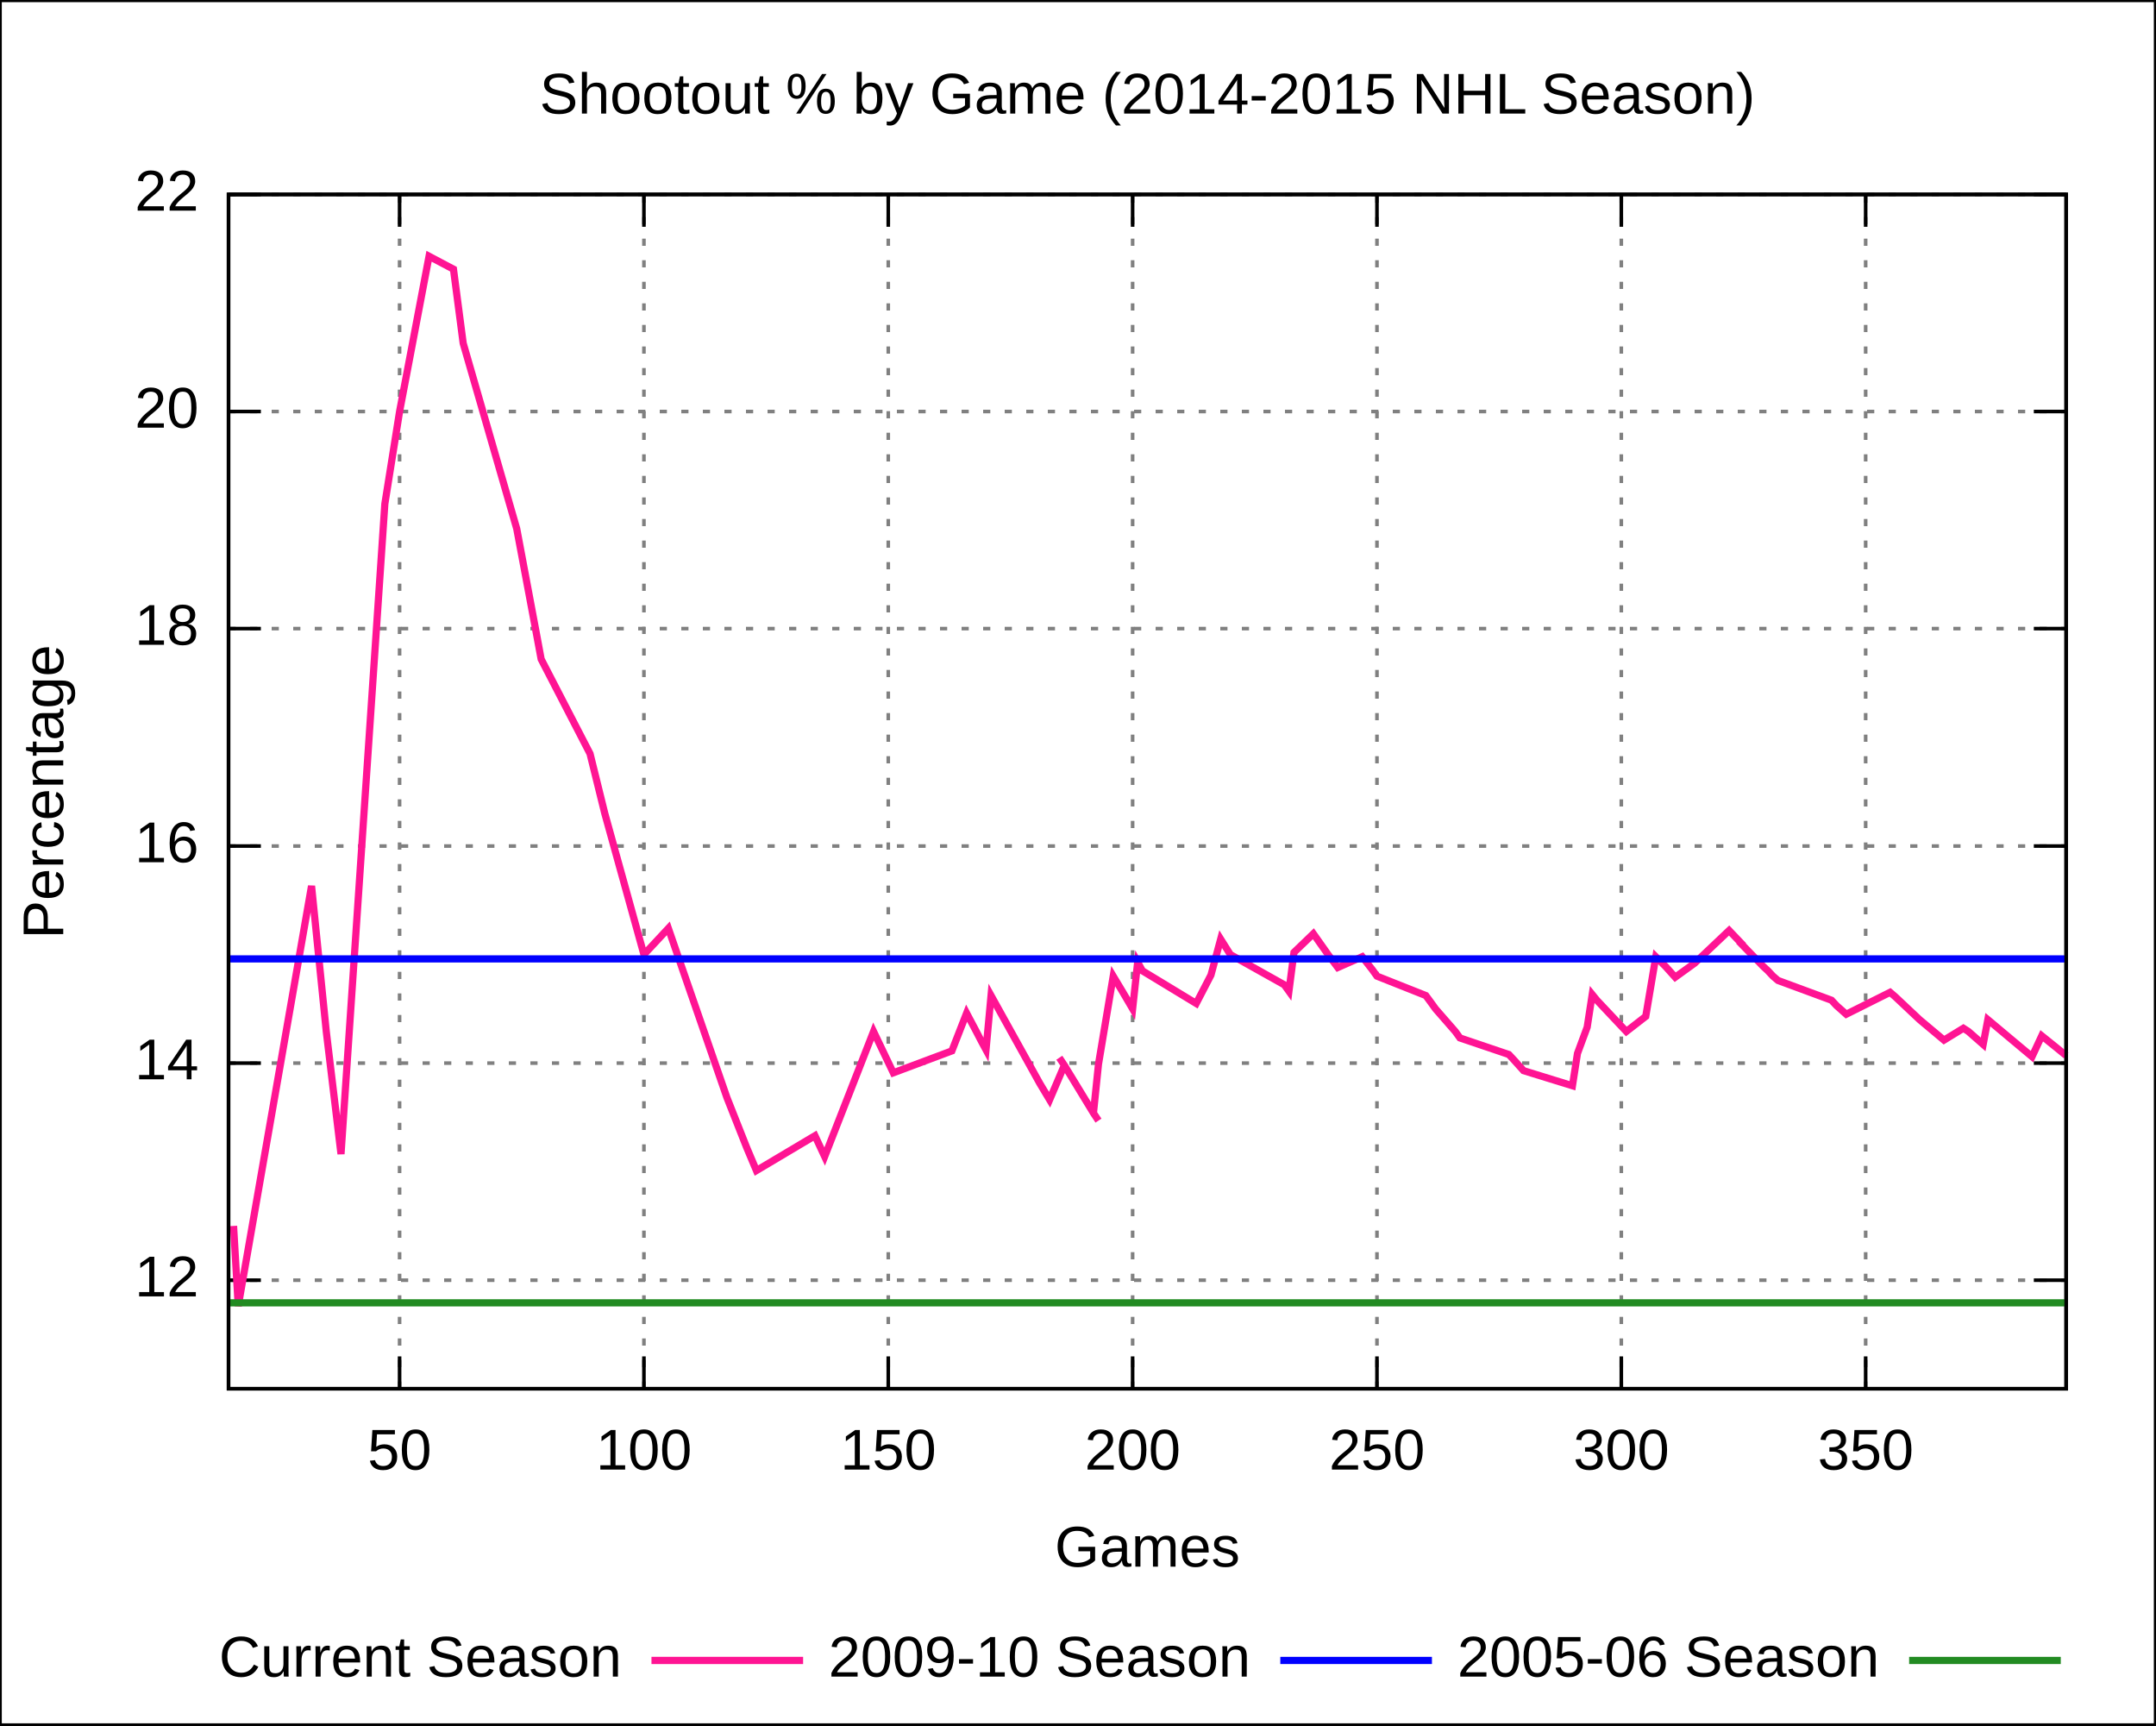
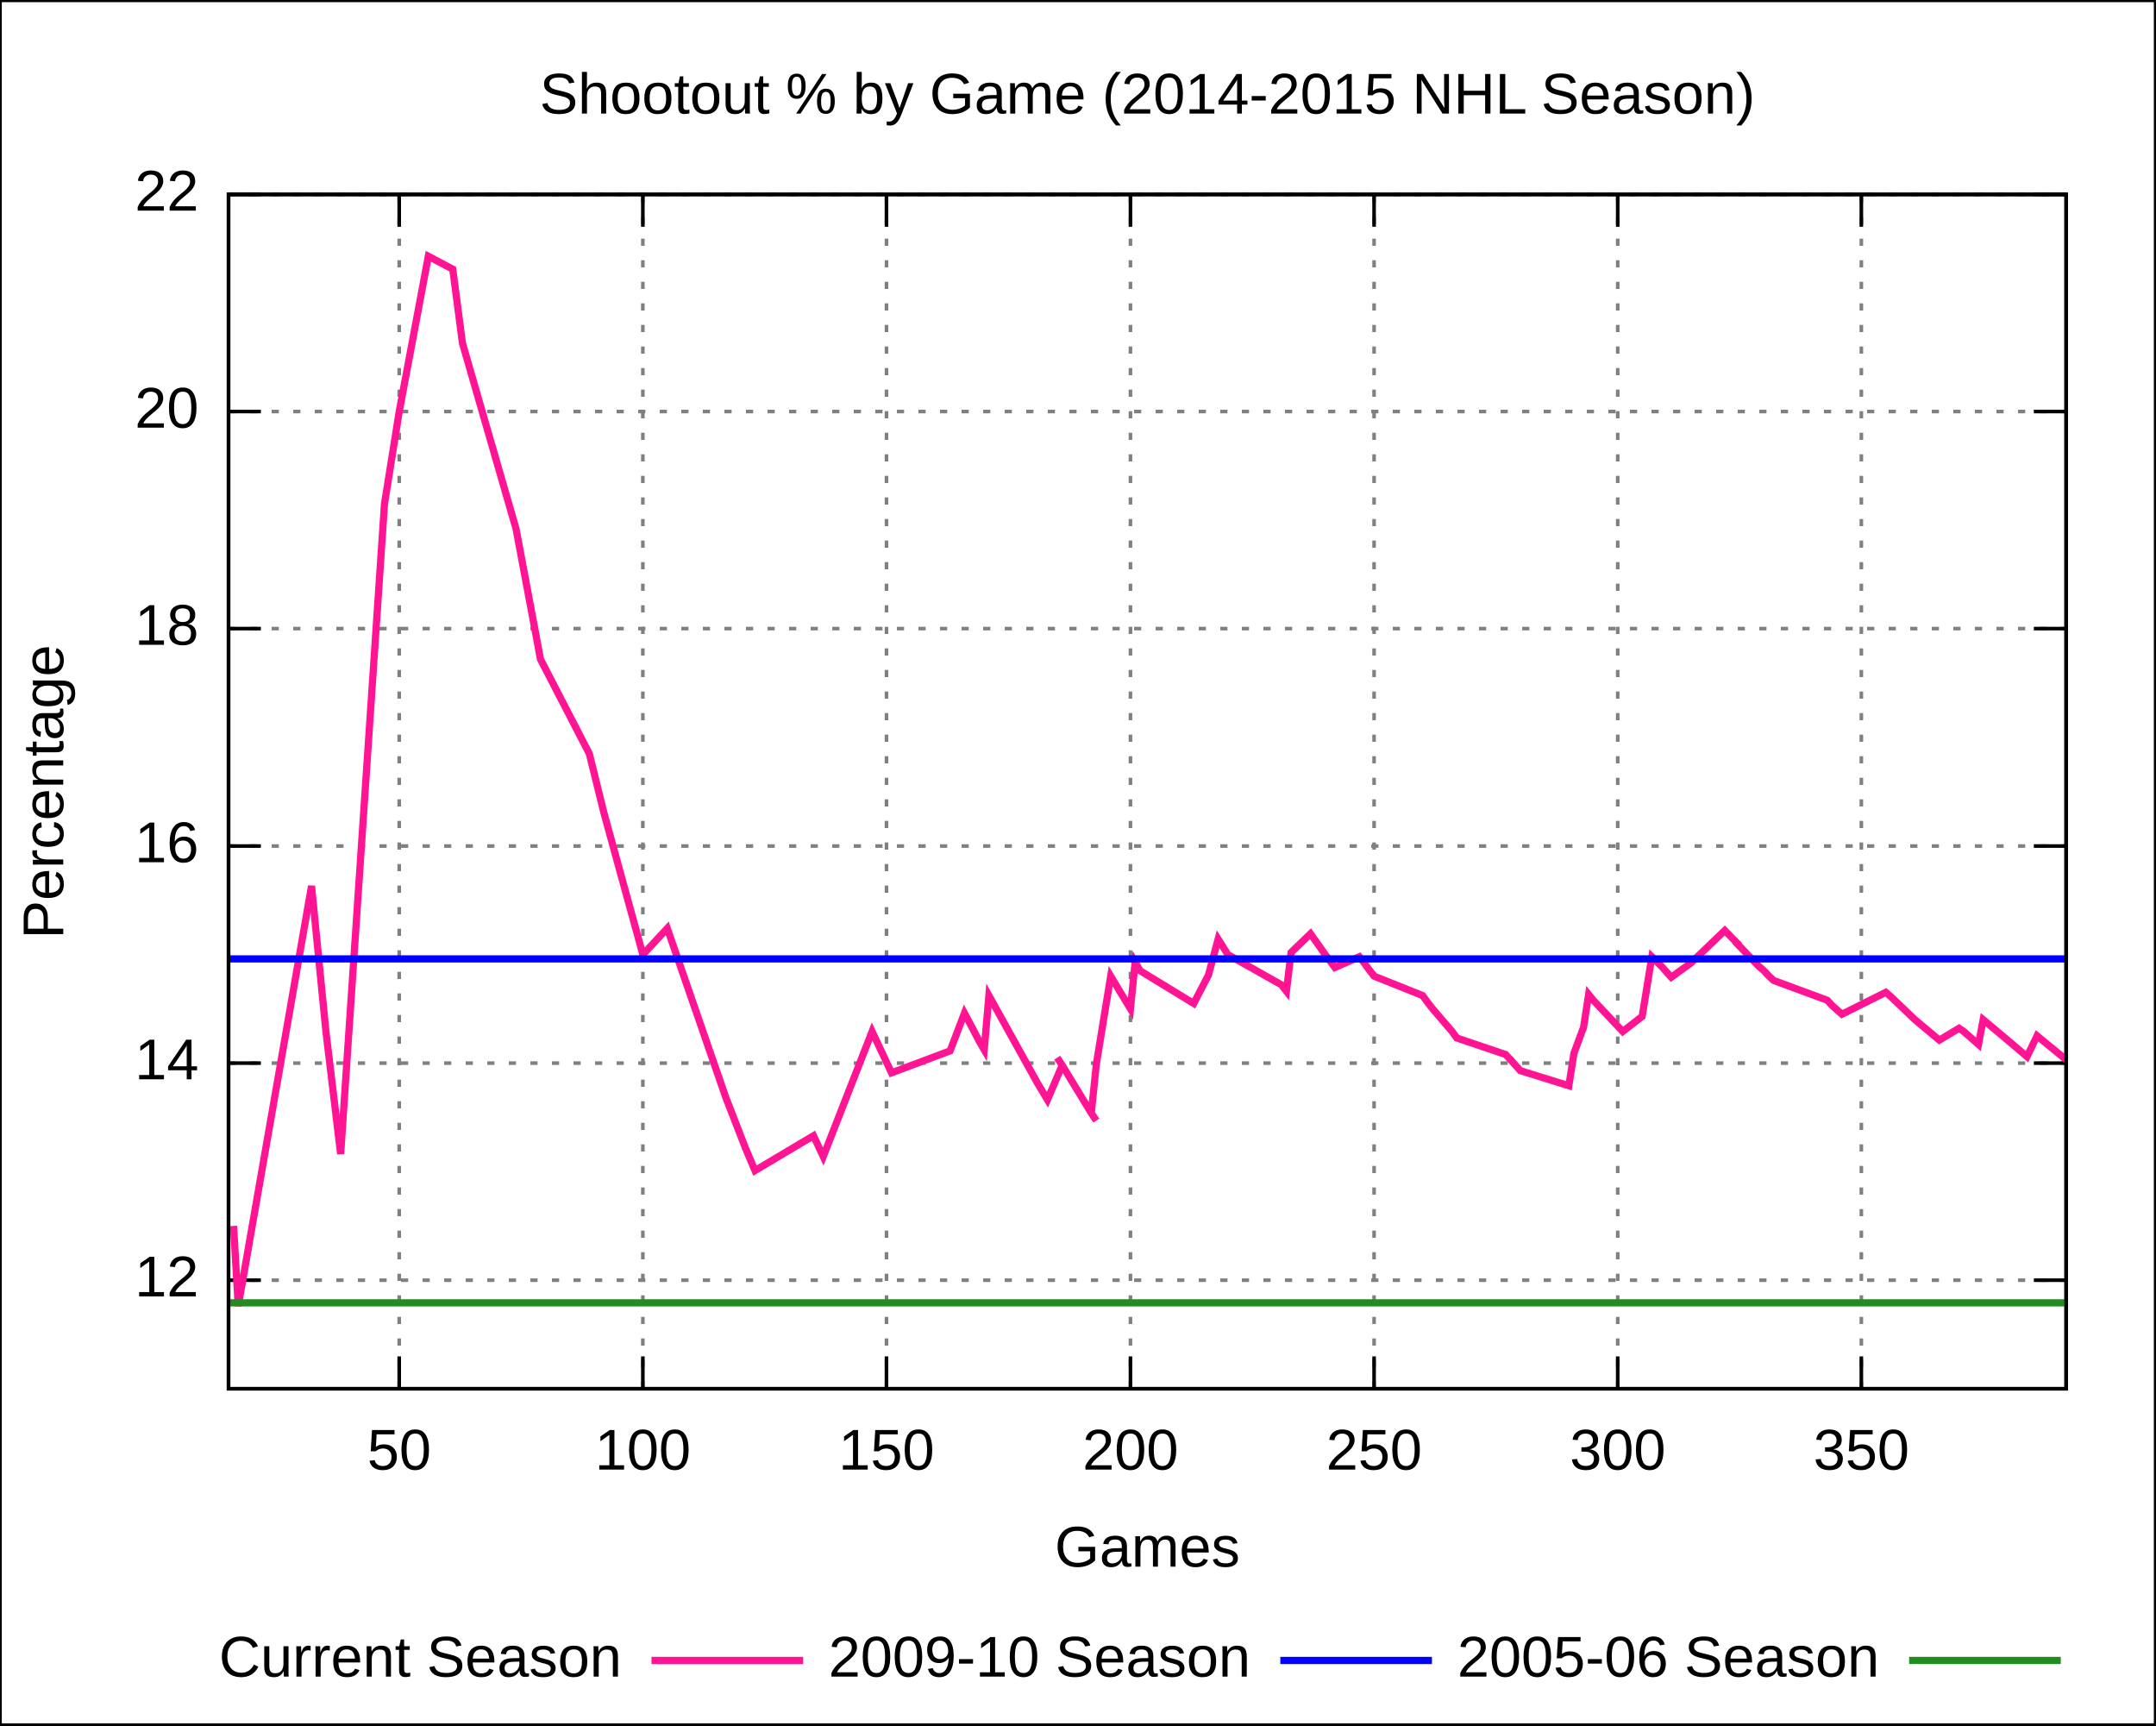
<svg xmlns="http://www.w3.org/2000/svg" xmlns:xlink="http://www.w3.org/1999/xlink" width="600" height="480" viewBox="0 0 600 480">
  <g id="gnuplot_canvas">
    <rect x="0" y="0" width="600" height="480" fill="none" />
    <defs>
      <circle id="gpDot" r="0.5" stroke-width="0.5" />
      <path id="gpPt0" stroke-width="0.222" stroke="currentColor" d="M-1,0 h2 M0,-1 v2" />
      <path id="gpPt1" stroke-width="0.222" stroke="currentColor" d="M-1,-1 L1,1 M1,-1 L-1,1" />
      <path id="gpPt2" stroke-width="0.222" stroke="currentColor" d="M-1,0 L1,0 M0,-1 L0,1 M-1,-1 L1,1 M-1,1 L1,-1" />
      <rect id="gpPt3" stroke-width="0.222" stroke="currentColor" x="-1" y="-1" width="2" height="2" />
      <rect id="gpPt4" stroke-width="0.222" stroke="currentColor" fill="currentColor" x="-1" y="-1" width="2" height="2" />
      <circle id="gpPt5" stroke-width="0.222" stroke="currentColor" cx="0" cy="0" r="1" />
      <use xlink:href="#gpPt5" id="gpPt6" fill="currentColor" stroke="none" />
      <path id="gpPt7" stroke-width="0.222" stroke="currentColor" d="M0,-1.33 L-1.33,0.67 L1.33,0.67 z" />
      <use xlink:href="#gpPt7" id="gpPt8" fill="currentColor" stroke="none" />
      <use xlink:href="#gpPt7" id="gpPt9" stroke="currentColor" transform="rotate(180)" />
      <use xlink:href="#gpPt9" id="gpPt10" fill="currentColor" stroke="none" />
      <use xlink:href="#gpPt3" id="gpPt11" stroke="currentColor" transform="rotate(45)" />
      <use xlink:href="#gpPt11" id="gpPt12" fill="currentColor" stroke="none" />
    </defs>
    <g style="fill:none; color:white; stroke:currentColor; stroke-width:1.00; stroke-linecap:butt; stroke-linejoin:miter">
</g>
    <g style="fill:none; color:black; stroke:currentColor; stroke-width:1.00; stroke-linecap:butt; stroke-linejoin:miter">
      <g style="stroke:none; shape-rendering:crispEdges">
        <polygon fill="rgb(255, 255, 255)" points="0.0,480.0 599.9,480.0 599.9,0.1 0.0,0.1 " />
      </g>
      <path stroke="black" d="M0.0,480.0 L0.0,0.1 L599.9,0.1 L599.9,480.0 L0.0,480.0  " />
    </g>
    <g style="fill:none; color:gray; stroke:currentColor; stroke-width:1.00; stroke-linecap:butt; stroke-linejoin:miter">
      <path stroke="gray" stroke-dasharray=" 2,4" class="gridline" d="M63.6,356.2 L575.0,356.2  " />
    </g>
    <g style="fill:none; color:black; stroke:currentColor; stroke-width:1.00; stroke-linecap:butt; stroke-linejoin:miter">
      <path stroke="black" d="M63.6,356.2 L72.6,356.2 M575.0,356.2 L566.0,356.2  " />
      <g transform="translate(55.3,360.7)" style="stroke:none; fill:black; font-family:Arial; font-size:12.00pt; text-anchor:end">
        <text> 12</text>
      </g>
    </g>
    <g style="fill:none; color:gray; stroke:currentColor; stroke-width:1.00; stroke-linecap:butt; stroke-linejoin:miter">
      <path stroke="gray" stroke-dasharray=" 2,4" class="gridline" d="M63.6,295.8 L575.0,295.8  " />
    </g>
    <g style="fill:none; color:black; stroke:currentColor; stroke-width:1.00; stroke-linecap:butt; stroke-linejoin:miter">
      <path stroke="black" d="M63.6,295.8 L72.6,295.8 M575.0,295.8 L566.0,295.8  " />
      <g transform="translate(55.3,300.3)" style="stroke:none; fill:black; font-family:Arial; font-size:12.00pt; text-anchor:end">
        <text> 14</text>
      </g>
    </g>
    <g style="fill:none; color:gray; stroke:currentColor; stroke-width:1.00; stroke-linecap:butt; stroke-linejoin:miter">
      <path stroke="gray" stroke-dasharray=" 2,4" class="gridline" d="M63.6,235.4 L575.0,235.4  " />
    </g>
    <g style="fill:none; color:black; stroke:currentColor; stroke-width:1.00; stroke-linecap:butt; stroke-linejoin:miter">
      <path stroke="black" d="M63.6,235.4 L72.6,235.4 M575.0,235.4 L566.0,235.4  " />
      <g transform="translate(55.3,239.9)" style="stroke:none; fill:black; font-family:Arial; font-size:12.00pt; text-anchor:end">
        <text> 16</text>
      </g>
    </g>
    <g style="fill:none; color:gray; stroke:currentColor; stroke-width:1.00; stroke-linecap:butt; stroke-linejoin:miter">
      <path stroke="gray" stroke-dasharray=" 2,4" class="gridline" d="M63.6,174.9 L575.0,174.9  " />
    </g>
    <g style="fill:none; color:black; stroke:currentColor; stroke-width:1.00; stroke-linecap:butt; stroke-linejoin:miter">
      <path stroke="black" d="M63.6,174.9 L72.6,174.9 M575.0,174.9 L566.0,174.9  " />
      <g transform="translate(55.3,179.4)" style="stroke:none; fill:black; font-family:Arial; font-size:12.00pt; text-anchor:end">
        <text> 18</text>
      </g>
    </g>
    <g style="fill:none; color:gray; stroke:currentColor; stroke-width:1.00; stroke-linecap:butt; stroke-linejoin:miter">
      <path stroke="gray" stroke-dasharray=" 2,4" class="gridline" d="M63.6,114.5 L575.0,114.5  " />
    </g>
    <g style="fill:none; color:black; stroke:currentColor; stroke-width:1.00; stroke-linecap:butt; stroke-linejoin:miter">
      <path stroke="black" d="M63.6,114.5 L72.6,114.5 M575.0,114.5 L566.0,114.5  " />
      <g transform="translate(55.3,119.0)" style="stroke:none; fill:black; font-family:Arial; font-size:12.00pt; text-anchor:end">
        <text> 20</text>
      </g>
    </g>
    <g style="fill:none; color:gray; stroke:currentColor; stroke-width:1.00; stroke-linecap:butt; stroke-linejoin:miter">
      <path stroke="gray" stroke-dasharray=" 2,4" class="gridline" d="M63.6,54.1 L575.0,54.1  " />
    </g>
    <g style="fill:none; color:black; stroke:currentColor; stroke-width:1.00; stroke-linecap:butt; stroke-linejoin:miter">
      <path stroke="black" d="M63.6,54.1 L72.6,54.1 M575.0,54.1 L566.0,54.1  " />
      <g transform="translate(55.3,58.6)" style="stroke:none; fill:black; font-family:Arial; font-size:12.00pt; text-anchor:end">
        <text> 22</text>
      </g>
    </g>
    <g style="fill:none; color:gray; stroke:currentColor; stroke-width:1.00; stroke-linecap:butt; stroke-linejoin:miter">
-       <path stroke="gray" stroke-dasharray=" 2,4" class="gridline" d="M111.2,386.4 L111.2,54.1  " />
+       <path stroke="gray" stroke-dasharray=" 2,4" class="gridline" d="M111.1,386.4 L111.1,54.1  " />
    </g>
    <g style="fill:none; color:black; stroke:currentColor; stroke-width:1.00; stroke-linecap:butt; stroke-linejoin:miter">
-       <path stroke="black" d="M111.2,386.4 L111.2,377.4 M111.2,54.1 L111.2,63.1  " />
-       <g transform="translate(111.2,408.9)" style="stroke:none; fill:black; font-family:Arial; font-size:12.00pt; text-anchor:middle">
+       <path stroke="black" d="M111.1,386.4 L111.1,377.4 M111.1,54.1 L111.1,63.1  " />
+       <g transform="translate(111.1,408.9)" style="stroke:none; fill:black; font-family:Arial; font-size:12.00pt; text-anchor:middle">
        <text> 50</text>
      </g>
    </g>
    <g style="fill:none; color:gray; stroke:currentColor; stroke-width:1.00; stroke-linecap:butt; stroke-linejoin:miter">
-       <path stroke="gray" stroke-dasharray=" 2,4" class="gridline" d="M179.2,386.4 L179.2,54.1  " />
+       <path stroke="gray" stroke-dasharray=" 2,4" class="gridline" d="M178.9,386.4 L178.9,54.1  " />
    </g>
    <g style="fill:none; color:black; stroke:currentColor; stroke-width:1.00; stroke-linecap:butt; stroke-linejoin:miter">
-       <path stroke="black" d="M179.2,386.4 L179.2,377.4 M179.2,54.1 L179.2,63.1  " />
-       <g transform="translate(179.2,408.9)" style="stroke:none; fill:black; font-family:Arial; font-size:12.00pt; text-anchor:middle">
+       <path stroke="black" d="M178.9,386.4 L178.9,377.4 M178.9,54.1 L178.9,63.1  " />
+       <g transform="translate(178.9,408.9)" style="stroke:none; fill:black; font-family:Arial; font-size:12.00pt; text-anchor:middle">
        <text> 100</text>
      </g>
    </g>
    <g style="fill:none; color:gray; stroke:currentColor; stroke-width:1.00; stroke-linecap:butt; stroke-linejoin:miter">
-       <path stroke="gray" stroke-dasharray=" 2,4" class="gridline" d="M247.2,386.4 L247.2,54.1  " />
+       <path stroke="gray" stroke-dasharray=" 2,4" class="gridline" d="M246.7,386.4 L246.7,54.1  " />
    </g>
    <g style="fill:none; color:black; stroke:currentColor; stroke-width:1.00; stroke-linecap:butt; stroke-linejoin:miter">
-       <path stroke="black" d="M247.2,386.4 L247.2,377.4 M247.2,54.1 L247.2,63.1  " />
-       <g transform="translate(247.2,408.9)" style="stroke:none; fill:black; font-family:Arial; font-size:12.00pt; text-anchor:middle">
+       <path stroke="black" d="M246.7,386.4 L246.7,377.4 M246.7,54.1 L246.7,63.1  " />
+       <g transform="translate(246.7,408.9)" style="stroke:none; fill:black; font-family:Arial; font-size:12.00pt; text-anchor:middle">
        <text> 150</text>
      </g>
    </g>
    <g style="fill:none; color:gray; stroke:currentColor; stroke-width:1.00; stroke-linecap:butt; stroke-linejoin:miter">
-       <path stroke="gray" stroke-dasharray=" 2,4" class="gridline" d="M315.2,386.4 L315.2,54.1  " />
+       <path stroke="gray" stroke-dasharray=" 2,4" class="gridline" d="M314.6,386.4 L314.6,54.1  " />
    </g>
    <g style="fill:none; color:black; stroke:currentColor; stroke-width:1.00; stroke-linecap:butt; stroke-linejoin:miter">
-       <path stroke="black" d="M315.2,386.4 L315.2,377.4 M315.2,54.1 L315.2,63.1  " />
-       <g transform="translate(315.2,408.9)" style="stroke:none; fill:black; font-family:Arial; font-size:12.00pt; text-anchor:middle">
+       <path stroke="black" d="M314.6,386.4 L314.6,377.4 M314.6,54.1 L314.6,63.1  " />
+       <g transform="translate(314.6,408.9)" style="stroke:none; fill:black; font-family:Arial; font-size:12.00pt; text-anchor:middle">
        <text> 200</text>
      </g>
    </g>
    <g style="fill:none; color:gray; stroke:currentColor; stroke-width:1.00; stroke-linecap:butt; stroke-linejoin:miter">
-       <path stroke="gray" stroke-dasharray=" 2,4" class="gridline" d="M383.2,386.4 L383.2,54.1  " />
+       <path stroke="gray" stroke-dasharray=" 2,4" class="gridline" d="M382.4,386.4 L382.4,54.1  " />
    </g>
    <g style="fill:none; color:black; stroke:currentColor; stroke-width:1.00; stroke-linecap:butt; stroke-linejoin:miter">
-       <path stroke="black" d="M383.2,386.4 L383.2,377.4 M383.2,54.1 L383.2,63.1  " />
-       <g transform="translate(383.2,408.9)" style="stroke:none; fill:black; font-family:Arial; font-size:12.00pt; text-anchor:middle">
+       <path stroke="black" d="M382.4,386.4 L382.4,377.4 M382.4,54.1 L382.4,63.1  " />
+       <g transform="translate(382.4,408.9)" style="stroke:none; fill:black; font-family:Arial; font-size:12.00pt; text-anchor:middle">
        <text> 250</text>
      </g>
    </g>
    <g style="fill:none; color:gray; stroke:currentColor; stroke-width:1.00; stroke-linecap:butt; stroke-linejoin:miter">
-       <path stroke="gray" stroke-dasharray=" 2,4" class="gridline" d="M451.2,386.4 L451.2,54.1  " />
+       <path stroke="gray" stroke-dasharray=" 2,4" class="gridline" d="M450.2,386.4 L450.2,54.1  " />
    </g>
    <g style="fill:none; color:black; stroke:currentColor; stroke-width:1.00; stroke-linecap:butt; stroke-linejoin:miter">
-       <path stroke="black" d="M451.2,386.4 L451.2,377.4 M451.2,54.1 L451.2,63.1  " />
-       <g transform="translate(451.2,408.9)" style="stroke:none; fill:black; font-family:Arial; font-size:12.00pt; text-anchor:middle">
+       <path stroke="black" d="M450.2,386.4 L450.2,377.4 M450.2,54.1 L450.2,63.1  " />
+       <g transform="translate(450.2,408.9)" style="stroke:none; fill:black; font-family:Arial; font-size:12.00pt; text-anchor:middle">
        <text> 300</text>
      </g>
    </g>
    <g style="fill:none; color:gray; stroke:currentColor; stroke-width:1.00; stroke-linecap:butt; stroke-linejoin:miter">
-       <path stroke="gray" stroke-dasharray=" 2,4" class="gridline" d="M519.2,386.4 L519.2,54.1  " />
+       <path stroke="gray" stroke-dasharray=" 2,4" class="gridline" d="M518.0,386.4 L518.0,54.1  " />
    </g>
    <g style="fill:none; color:black; stroke:currentColor; stroke-width:1.00; stroke-linecap:butt; stroke-linejoin:miter">
-       <path stroke="black" d="M519.2,386.4 L519.2,377.4 M519.2,54.1 L519.2,63.1  " />
-       <g transform="translate(519.2,408.9)" style="stroke:none; fill:black; font-family:Arial; font-size:12.00pt; text-anchor:middle">
+       <path stroke="black" d="M518.0,386.4 L518.0,377.4 M518.0,54.1 L518.0,63.1  " />
+       <g transform="translate(518.0,408.9)" style="stroke:none; fill:black; font-family:Arial; font-size:12.00pt; text-anchor:middle">
        <text> 350</text>
      </g>
      <path stroke="black" d="M63.6,54.1 L63.6,386.4 L575.0,386.4 L575.0,54.1 L63.6,54.1 Z  " />
      <g transform="translate(17.6,220.3) rotate(270)" style="stroke:none; fill:black; font-family:Arial; font-size:12.00pt; text-anchor:middle">
        <text>Percentage</text>
      </g>
      <g transform="translate(319.3,435.9)" style="stroke:none; fill:black; font-family:Arial; font-size:12.00pt; text-anchor:middle">
        <text>Games</text>
      </g>
      <g transform="translate(319.3,31.6)" style="stroke:none; fill:black; font-family:Arial; font-size:12.00pt; text-anchor:middle">
        <text>Shootout % by Game (2014-2015 NHL Season)</text>
      </g>
    </g>
    <g id="gnuplot_plot_1">
      <g style="fill:none; color:white; stroke:black; stroke-width:2.00; stroke-linecap:butt; stroke-linejoin:miter">
</g>
      <g style="fill:none; color:red; stroke:currentColor; stroke-width:2.00; stroke-linecap:butt; stroke-linejoin:miter">
        <g transform="translate(173.0,466.5)" style="stroke:none; fill:black; font-family:Arial; font-size:12.00pt; text-anchor:end">
          <text>Current Season</text>
        </g>
-         <path stroke="rgb(255,  20, 147)" d="M181.3,462.0 L223.5,462.0 M65.0,341.1 L66.3,363.4 L86.7,246.5 L90.8,287.0 L94.9,321.1 L107.1,140.2    L111.2,114.5 L119.4,71.3 L126.2,74.9 L128.9,95.5 L143.8,147.1 L149.3,176.4 L150.6,183.4 L164.2,209.7    L168.3,226.3 L179.2,265.6 L186.0,258.3 L202.3,305.4 L207.8,319.3 L210.5,325.7 L226.8,316.0 L229.5,321.8    L243.1,287.0 L248.6,298.5 L264.9,292.4 L269.0,281.9 L271.7,287.0 L273.1,289.7 L274.4,292.1 L275.8,277.0    L289.4,301.5 L292.1,306.0 L296.2,296.4 L294.8,294.3 L296.2,296.4 L304.3,309.7 L305.7,311.8 L304.3,309.7    L305.7,296.1 L309.8,271.6 L312.5,276.1 L315.2,280.7 L316.6,267.7 L317.9,270.1 L332.9,279.2 L337.0,271.3    L339.7,261.3 L342.4,265.6 L357.4,274.0 L358.7,275.8 L360.1,265.0 L365.5,259.8 L369.6,265.6 L372.3,269.2    L379.1,266.2 L380.5,268.0 L381.9,269.8 L383.2,271.6 L396.8,277.0 L398.2,278.9 L399.5,280.7 L405.0,287.0    L406.3,288.8 L419.9,293.4 L421.3,294.9 L424.0,297.9 L437.6,302.1 L439.0,293.1 L441.7,285.8 L443.1,276.7    L444.4,278.3 L452.6,287.0 L458.0,282.8 L460.8,266.2 L463.5,268.9 L466.2,271.9 L471.6,268.0 L481.2,258.9    L485.2,263.1 L483.9,261.9 L490.7,268.9 L492.0,270.1 L493.4,271.6 L494.8,272.8 L509.7,278.3 L511.1,279.8    L513.8,282.2 L526.0,276.1 L527.4,277.3 L534.2,283.7 L541.0,289.4 L546.4,286.1 L547.8,287.0 L551.9,290.6    L553.2,283.7 L560.0,289.4 L565.5,294.0 L568.2,288.2 L572.3,291.5 L575.0,293.7  " />
+         <path stroke="rgb(255,  20, 147)" d="M181.3,462.0 L223.5,462.0 M65.0,341.1 L66.3,363.4 L86.7,246.5 L90.7,287.0 L94.8,321.1 L107.0,140.2    L111.1,114.5 L119.2,71.3 L126.0,74.9 L128.7,95.5 L143.6,147.1 L149.1,176.4 L150.4,183.4 L164.0,209.7    L168.1,226.3 L178.9,265.6 L185.7,258.3 L202.0,305.4 L207.4,319.3 L210.1,325.7 L226.4,316.0 L229.1,321.8    L242.7,287.0 L248.1,298.5 L264.4,292.4 L268.4,281.9 L271.1,287.0 L272.5,289.7 L273.9,292.1 L275.2,277.0    L288.8,301.5 L291.5,306.0 L295.6,296.4 L294.2,294.3 L295.6,296.4 L303.7,309.7 L305.1,311.8 L303.7,309.7    L305.1,296.1 L309.1,271.6 L311.8,276.1 L314.6,280.7 L315.9,267.7 L317.3,270.1 L332.2,279.2 L336.3,271.3    L339.0,261.3 L341.7,265.6 L356.6,274.0 L358.0,275.8 L359.3,265.0 L364.7,259.8 L368.8,265.6 L371.5,269.2    L378.3,266.2 L379.7,268.0 L381.0,269.8 L382.4,271.6 L395.9,277.0 L397.3,278.9 L398.7,280.7 L404.1,287.0    L405.4,288.8 L419.0,293.4 L420.4,294.9 L423.1,297.9 L436.6,302.1 L438.0,293.1 L440.7,285.8 L442.1,276.7    L443.4,278.3 L451.6,287.0 L457.0,282.8 L459.7,266.2 L462.4,268.9 L465.1,271.9 L470.5,268.0 L480.0,258.9    L484.1,263.1 L482.8,261.9 L489.5,268.9 L490.9,270.1 L492.3,271.6 L493.6,272.8 L508.5,278.3 L509.9,279.8    L512.6,282.2 L524.8,276.1 L526.2,277.3 L532.9,283.7 L539.7,289.4 L545.2,286.1 L546.5,287.0 L550.6,290.6    L551.9,283.7 L558.7,289.4 L564.1,294.0 L566.9,288.2 L570.9,291.5 L573.6,293.7 L575.0,294.9  " />
      </g>
    </g>
    <g id="gnuplot_plot_2">
      <g style="fill:none; color:green; stroke:currentColor; stroke-width:2.00; stroke-linecap:butt; stroke-linejoin:miter">
        <g transform="translate(348.0,466.5)" style="stroke:none; fill:black; font-family:Arial; font-size:12.00pt; text-anchor:end">
          <text>2009-10 Season</text>
        </g>
        <path stroke="rgb(  0,   0, 255)" d="M356.3,462.0 L398.5,462.0 M63.6,266.8 L68.8,266.8 L73.9,266.8 L79.1,266.8 L84.3,266.8 L89.4,266.8    L94.6,266.8 L99.8,266.8 L104.9,266.8 L110.1,266.8 L115.3,266.8 L120.4,266.8 L125.6,266.8 L130.8,266.8    L135.9,266.8 L141.1,266.8 L146.3,266.8 L151.4,266.8 L156.6,266.8 L161.7,266.8 L166.9,266.8 L172.1,266.8    L177.2,266.8 L182.4,266.8 L187.6,266.8 L192.7,266.8 L197.9,266.8 L203.1,266.8 L208.2,266.8 L213.4,266.8    L218.6,266.8 L223.7,266.8 L228.9,266.8 L234.1,266.8 L239.2,266.8 L244.4,266.8 L249.6,266.8 L254.7,266.8    L259.9,266.8 L265.1,266.8 L270.2,266.8 L275.4,266.8 L280.6,266.8 L285.7,266.8 L290.9,266.8 L296.1,266.8    L301.2,266.8 L306.4,266.8 L311.6,266.8 L316.7,266.8 L321.9,266.8 L327.0,266.8 L332.2,266.8 L337.4,266.8    L342.5,266.8 L347.7,266.8 L352.9,266.8 L358.0,266.8 L363.2,266.8 L368.4,266.8 L373.5,266.8 L378.7,266.8    L383.9,266.8 L389.0,266.8 L394.2,266.8 L399.4,266.8 L404.5,266.8 L409.7,266.8 L414.9,266.8 L420.0,266.8    L425.2,266.8 L430.4,266.8 L435.5,266.8 L440.7,266.8 L445.9,266.8 L451.0,266.8 L456.2,266.8 L461.4,266.8    L466.5,266.8 L471.7,266.8 L476.9,266.8 L482.0,266.8 L487.2,266.8 L492.3,266.8 L497.5,266.8 L502.7,266.8    L507.8,266.8 L513.0,266.8 L518.2,266.8 L523.3,266.8 L528.5,266.8 L533.7,266.8 L538.8,266.8 L544.0,266.8    L549.2,266.8 L554.3,266.8 L559.5,266.8 L564.7,266.8 L569.8,266.8 L575.0,266.8  " />
      </g>
    </g>
    <g id="gnuplot_plot_3">
      <g style="fill:none; color:blue; stroke:currentColor; stroke-width:2.00; stroke-linecap:butt; stroke-linejoin:miter">
        <g transform="translate(523.0,466.5)" style="stroke:none; fill:black; font-family:Arial; font-size:12.00pt; text-anchor:end">
          <text>2005-06 Season</text>
        </g>
        <path stroke="rgb( 34, 139,  34)" d="M531.3,462.0 L573.5,462.0 M63.6,362.5 L68.8,362.5 L73.9,362.5 L79.1,362.5 L84.3,362.5 L89.4,362.5    L94.6,362.5 L99.8,362.5 L104.9,362.5 L110.1,362.5 L115.3,362.5 L120.4,362.5 L125.6,362.5 L130.8,362.5    L135.9,362.5 L141.1,362.5 L146.3,362.5 L151.4,362.5 L156.6,362.5 L161.7,362.5 L166.9,362.5 L172.1,362.5    L177.2,362.5 L182.4,362.5 L187.6,362.5 L192.7,362.5 L197.9,362.5 L203.1,362.5 L208.2,362.5 L213.4,362.5    L218.6,362.5 L223.7,362.5 L228.9,362.5 L234.1,362.5 L239.2,362.5 L244.4,362.5 L249.6,362.5 L254.7,362.5    L259.9,362.5 L265.1,362.5 L270.2,362.5 L275.4,362.5 L280.6,362.5 L285.7,362.5 L290.9,362.5 L296.1,362.5    L301.2,362.5 L306.4,362.5 L311.6,362.5 L316.7,362.5 L321.9,362.5 L327.0,362.5 L332.2,362.5 L337.4,362.5    L342.5,362.5 L347.7,362.5 L352.9,362.5 L358.0,362.5 L363.2,362.5 L368.4,362.5 L373.5,362.5 L378.7,362.5    L383.9,362.5 L389.0,362.5 L394.2,362.5 L399.4,362.5 L404.5,362.5 L409.7,362.5 L414.9,362.5 L420.0,362.5    L425.2,362.5 L430.4,362.5 L435.5,362.5 L440.7,362.5 L445.9,362.5 L451.0,362.5 L456.2,362.5 L461.4,362.5    L466.5,362.5 L471.7,362.5 L476.9,362.5 L482.0,362.5 L487.2,362.5 L492.3,362.5 L497.5,362.5 L502.7,362.5    L507.8,362.5 L513.0,362.5 L518.2,362.5 L523.3,362.5 L528.5,362.5 L533.7,362.5 L538.8,362.5 L544.0,362.5    L549.2,362.5 L554.3,362.5 L559.5,362.5 L564.7,362.5 L569.8,362.5 L575.0,362.5  " />
      </g>
    </g>
    <g style="fill:none; color:white; stroke:rgb( 34, 139,  34); stroke-width:1.00; stroke-linecap:butt; stroke-linejoin:miter">
</g>
    <g style="fill:none; color:black; stroke:currentColor; stroke-width:1.00; stroke-linecap:butt; stroke-linejoin:miter">
      <path stroke="black" d="M63.6,54.1 L63.6,386.4 L575.0,386.4 L575.0,54.1 L63.6,54.1 Z  " />
    </g>
  </g>
</svg>
